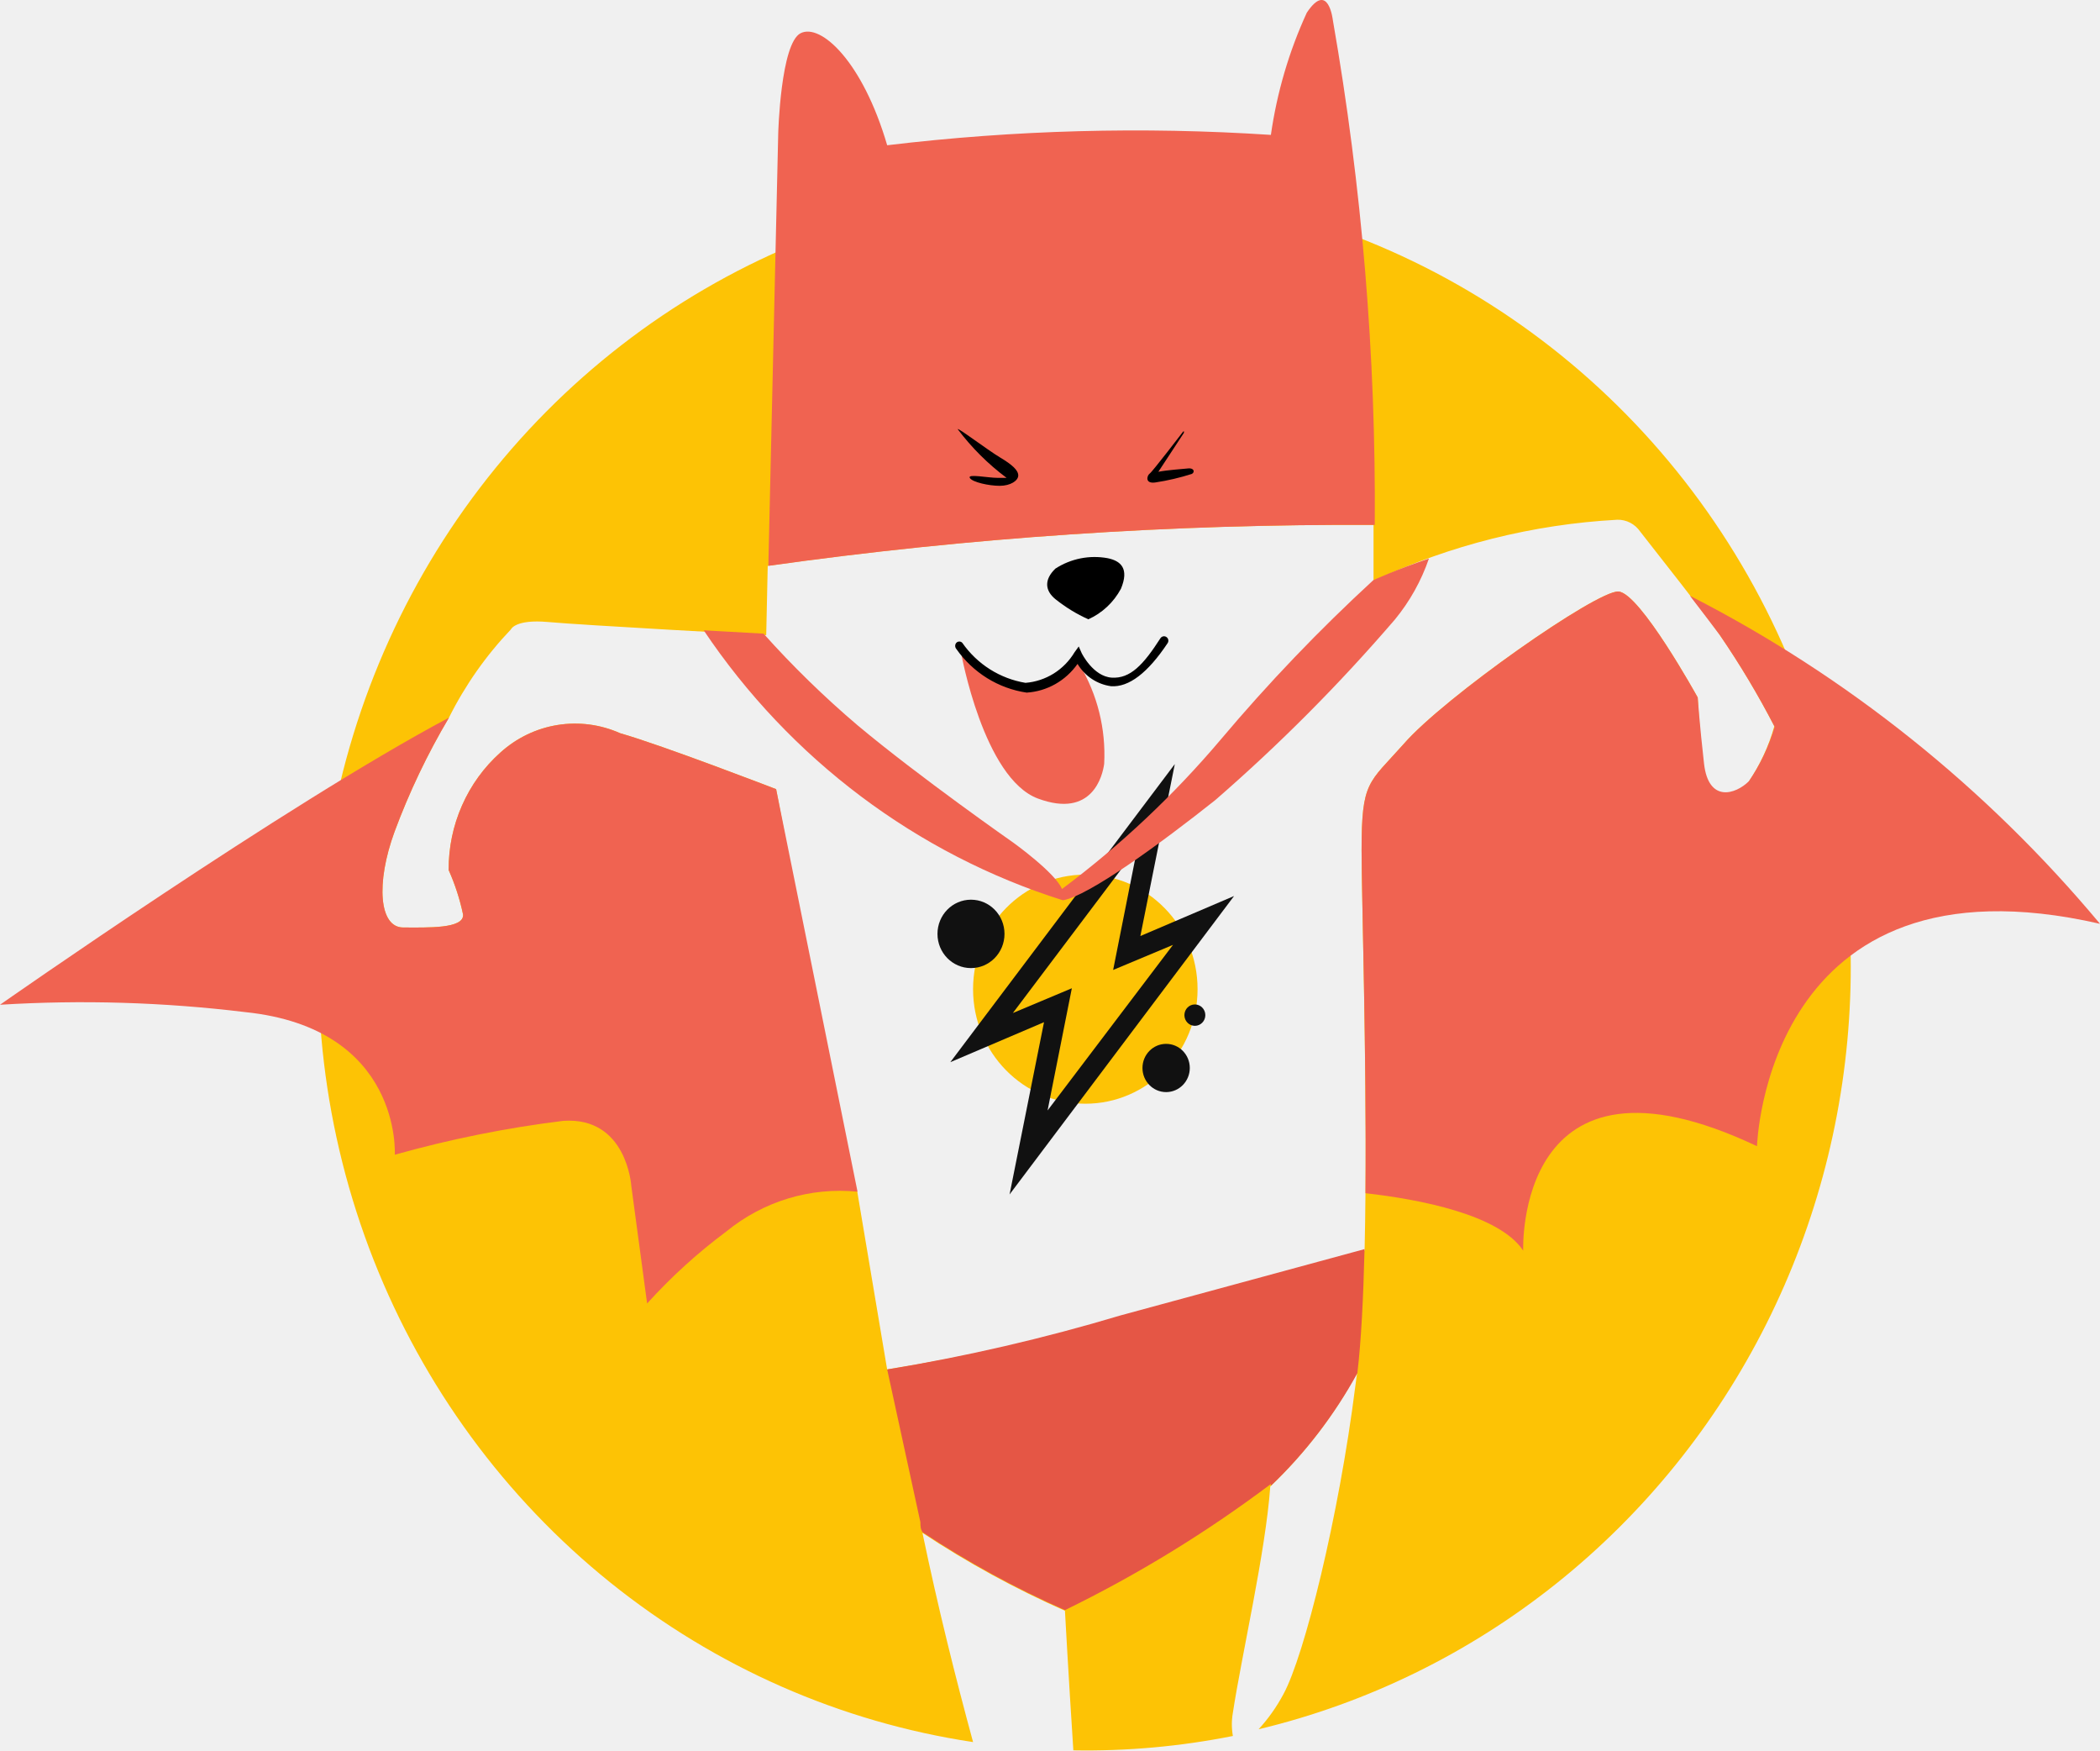
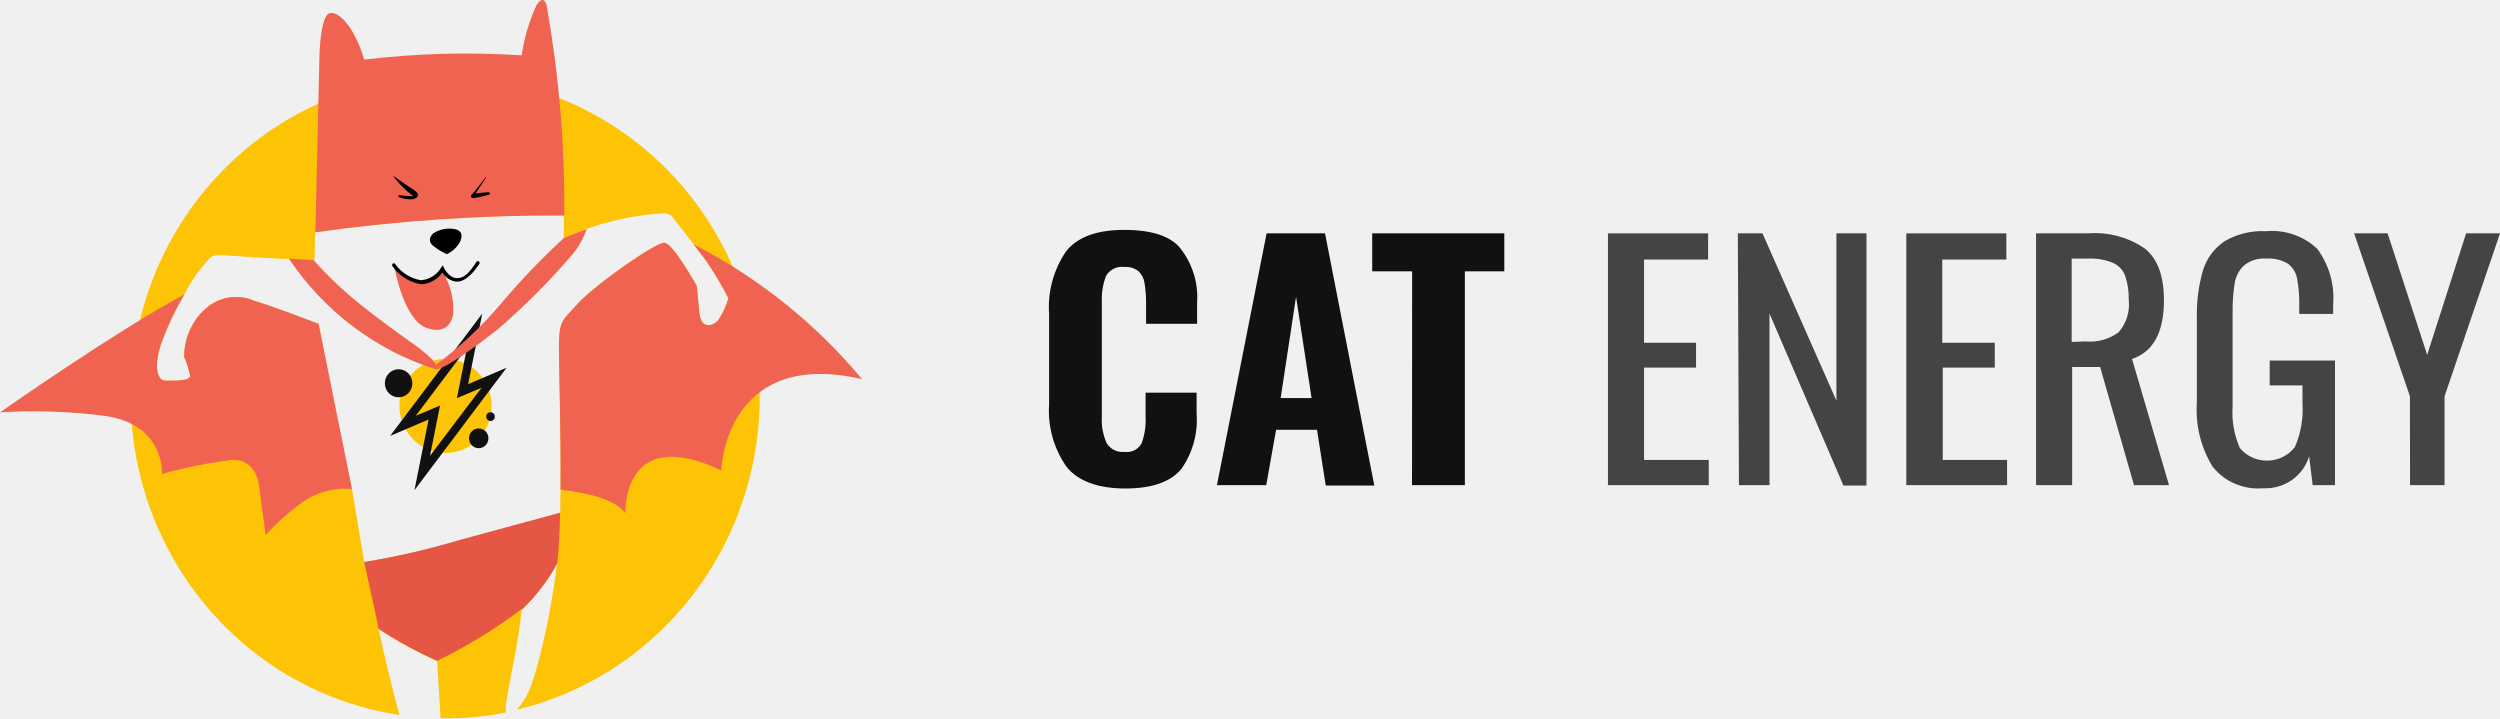
- <svg xmlns="http://www.w3.org/2000/svg" width="60" height="50" viewBox="0 0 60 50" fill="none">
-   <path d="M51.208 19.051C49.734 15.447 47.36 12.301 44.322 9.925C41.285 7.549 37.69 6.027 33.896 5.51C30.102 4.993 26.241 5.499 22.699 6.979C19.157 8.458 16.056 10.859 13.707 13.941C11.357 17.024 9.841 20.681 9.308 24.548C8.776 28.415 9.246 32.357 10.672 35.981C12.098 39.604 14.43 42.784 17.435 45.202C20.441 47.619 24.015 49.191 27.802 49.761C27.306 47.938 26.801 45.922 26.356 43.785C27.65 44.641 29.012 45.385 30.427 46.01C30.427 46.01 30.53 47.894 30.667 49.997C32.196 50.024 33.724 49.886 35.225 49.587C35.186 49.367 35.186 49.143 35.225 48.924C35.473 47.292 36.157 44.352 36.294 42.459C37.28 41.518 38.117 40.426 38.774 39.222L38.722 39.606C38.252 43.322 37.269 47.292 36.67 48.391C36.476 48.755 36.238 49.092 35.96 49.395C39.056 48.654 41.956 47.235 44.461 45.237C46.966 43.238 49.014 40.708 50.465 37.821C51.915 34.935 52.733 31.761 52.861 28.52C52.99 25.278 52.426 22.047 51.208 19.051ZM49.951 22.358C49.575 22.733 48.797 22.986 48.668 21.851C48.54 20.717 48.506 19.923 48.506 19.923C48.506 19.923 46.855 16.931 46.24 16.896C45.624 16.861 41.254 19.923 40.099 21.258C39.099 22.384 38.902 22.305 38.902 24.286C38.902 25.777 39.09 31.413 38.988 35.723L32.018 37.617C29.827 38.258 27.599 38.759 25.347 39.117L24.492 34.031H24.372L22.175 22.541C22.175 22.541 18.916 21.284 17.719 20.944C17.157 20.693 16.536 20.612 15.93 20.709C15.324 20.806 14.758 21.079 14.298 21.494C13.83 21.912 13.455 22.429 13.2 23.009C12.944 23.588 12.814 24.217 12.819 24.853C13 25.258 13.137 25.682 13.229 26.118C13.272 26.537 12.203 26.493 11.519 26.493C10.835 26.493 10.732 25.236 11.271 23.762C11.691 22.628 12.212 21.536 12.827 20.499C13.29 19.573 13.887 18.723 14.598 17.978C14.598 17.978 14.717 17.681 15.667 17.768C16.616 17.856 21.892 18.143 21.892 18.143L21.935 16.163C27.67 15.355 33.455 14.964 39.244 14.994C39.244 15.526 39.244 16.058 39.244 16.591C41.437 15.57 43.798 14.978 46.205 14.846C46.334 14.842 46.462 14.872 46.577 14.931C46.692 14.991 46.79 15.078 46.864 15.186C47.155 15.561 48.925 17.803 49.13 18.126C49.705 18.964 50.228 19.838 50.695 20.743C50.535 21.317 50.283 21.859 49.951 22.349V22.358Z" fill="#FDC305" />
-   <path d="M48.284 17.018C48.686 17.541 49.036 18.004 49.139 18.143C49.714 18.982 50.237 19.856 50.704 20.761C50.541 21.315 50.293 21.839 49.969 22.314C49.592 22.689 48.814 22.942 48.686 21.808C48.558 20.674 48.506 19.923 48.506 19.923C48.506 19.923 46.856 16.931 46.24 16.896C45.624 16.861 41.254 19.923 40.1 21.258C39.099 22.384 38.903 22.305 38.903 24.286C38.903 25.594 39.048 30.087 39.014 34.083C40.562 34.258 42.836 34.694 43.52 35.723C43.52 35.723 43.273 29.459 50.2 32.74C50.2 32.74 50.439 24.198 60 26.388C56.75 22.495 52.766 19.309 48.284 17.018Z" fill="#F06351" />
-   <path d="M39.279 14.994C39.314 10.159 38.913 5.332 38.081 0.572C38.081 0.572 37.953 -0.562 37.337 0.363C36.829 1.469 36.484 2.644 36.311 3.853C32.656 3.613 28.986 3.713 25.348 4.149C24.646 1.75 23.449 0.66 22.876 0.948C22.303 1.235 22.235 3.809 22.235 3.809L21.953 16.163C27.694 15.354 33.484 14.964 39.279 14.994Z" fill="#F06351" />
-   <path d="M38.782 39.222C38.893 38.288 38.953 37.05 38.987 35.68L32.018 37.573C29.828 38.229 27.601 38.745 25.348 39.117L26.297 43.48C26.297 43.575 26.297 43.671 26.357 43.767C27.651 44.623 29.012 45.368 30.427 45.992C32.496 44.983 34.466 43.777 36.311 42.389V42.441C37.292 41.505 38.126 40.419 38.782 39.222Z" fill="#E55645" />
-   <path d="M27.366 12.263C27.323 12.176 28.221 12.857 28.572 13.066C28.922 13.275 29.093 13.432 29.093 13.581C29.093 13.729 28.871 13.877 28.563 13.877C28.255 13.877 27.776 13.773 27.708 13.65C27.64 13.528 28.221 13.65 28.512 13.65H28.76C28.233 13.257 27.764 12.79 27.366 12.263Z" fill="black" />
-   <path d="M33.78 12.359C33.78 12.359 32.925 13.476 32.848 13.528C32.771 13.581 32.702 13.825 33.01 13.781C33.364 13.727 33.712 13.646 34.053 13.537C34.148 13.485 34.113 13.363 33.951 13.38C33.788 13.397 33.369 13.424 33.096 13.476L33.823 12.368C33.823 12.368 33.848 12.263 33.78 12.359Z" fill="black" />
-   <path d="M31.095 17.69C31.491 17.512 31.819 17.205 32.027 16.817C32.266 16.242 32.027 16.023 31.65 15.945C31.133 15.849 30.599 15.954 30.154 16.242C29.82 16.564 29.863 16.878 30.154 17.114C30.443 17.345 30.759 17.539 31.095 17.69Z" fill="black" />
-   <path d="M30.787 18.789C30.688 18.987 30.555 19.165 30.393 19.313C30.15 19.512 29.85 19.629 29.538 19.644C29.067 19.691 28.596 19.554 28.221 19.26C28.049 19.157 27.895 19.024 27.768 18.868C27.682 18.773 27.577 18.698 27.46 18.649C27.46 18.649 28.101 22.235 29.658 22.811C31.214 23.387 31.505 22.148 31.548 21.817C31.6 20.824 31.355 19.838 30.846 18.99C30.846 18.728 30.829 18.903 30.787 18.789Z" fill="#F06351" />
-   <path d="M29.333 19.784C28.933 19.725 28.548 19.584 28.203 19.37C27.858 19.155 27.558 18.872 27.323 18.536C27.302 18.512 27.291 18.481 27.291 18.449C27.291 18.417 27.302 18.386 27.323 18.362C27.334 18.35 27.348 18.341 27.362 18.334C27.377 18.328 27.393 18.325 27.409 18.325C27.425 18.325 27.441 18.328 27.455 18.334C27.47 18.341 27.483 18.35 27.494 18.362C27.706 18.665 27.974 18.922 28.284 19.118C28.594 19.314 28.939 19.445 29.299 19.505C29.583 19.483 29.859 19.392 30.103 19.241C30.347 19.089 30.552 18.88 30.701 18.632L30.821 18.466L30.906 18.658C30.906 18.658 31.231 19.321 31.762 19.356C32.292 19.391 32.668 18.99 33.155 18.231C33.173 18.203 33.202 18.184 33.234 18.177C33.266 18.171 33.299 18.177 33.326 18.196C33.354 18.214 33.373 18.243 33.379 18.276C33.385 18.309 33.379 18.343 33.361 18.37C32.791 19.225 32.252 19.635 31.744 19.601C31.548 19.574 31.36 19.503 31.195 19.393C31.029 19.283 30.89 19.136 30.787 18.964C30.619 19.202 30.402 19.399 30.151 19.541C29.899 19.683 29.62 19.766 29.333 19.784Z" fill="black" />
-   <path d="M31.009 31.527C32.78 31.527 34.216 30.062 34.216 28.255C34.216 26.448 32.78 24.983 31.009 24.983C29.238 24.983 27.802 26.448 27.802 28.255C27.802 30.062 29.238 31.527 31.009 31.527Z" fill="#FDC305" />
-   <path d="M35.259 25.594L32.582 26.737L33.566 21.825L27.152 30.34L29.829 29.198L28.845 34.118L35.259 25.594ZM28.939 28.936L32.497 24.216L31.804 27.706L33.514 26.99L29.931 31.719L30.624 28.229L28.939 28.936Z" fill="#111111" />
-   <path d="M27.742 27.653C28.271 27.653 28.7 27.216 28.7 26.676C28.7 26.136 28.271 25.699 27.742 25.699C27.213 25.699 26.785 26.136 26.785 26.676C26.785 27.216 27.213 27.653 27.742 27.653Z" fill="#111111" />
-   <path d="M33.318 31.195C33.691 31.195 33.994 30.887 33.994 30.506C33.994 30.125 33.691 29.817 33.318 29.817C32.945 29.817 32.642 30.125 32.642 30.506C32.642 30.887 32.945 31.195 33.318 31.195Z" fill="#111111" />
-   <path d="M34.139 29.302C34.304 29.302 34.438 29.165 34.438 28.997C34.438 28.828 34.304 28.691 34.139 28.691C33.974 28.691 33.84 28.828 33.84 28.997C33.84 29.165 33.974 29.302 34.139 29.302Z" fill="#111111" />
-   <path d="M39.236 16.573C37.692 17.993 36.238 19.511 34.883 21.119C33.533 22.715 32.01 24.149 30.342 25.394C30.154 24.931 28.948 24.067 28.948 24.067C28.948 24.067 26.263 22.192 24.501 20.717C23.549 19.908 22.652 19.034 21.816 18.1L20.105 18.004C22.574 21.683 26.192 24.401 30.368 25.716C31.103 25.594 33.173 24.085 34.721 22.855C36.552 21.266 38.267 19.543 39.852 17.699C40.278 17.182 40.608 16.591 40.827 15.954C39.852 16.285 39.236 16.573 39.236 16.573Z" fill="#F06351" />
-   <path d="M22.175 22.541C22.175 22.541 18.917 21.284 17.72 20.944C17.157 20.693 16.537 20.612 15.93 20.709C15.324 20.806 14.758 21.079 14.299 21.494C13.83 21.912 13.455 22.429 13.2 23.009C12.945 23.588 12.815 24.217 12.819 24.853C13 25.258 13.138 25.682 13.23 26.118C13.273 26.537 12.204 26.493 11.519 26.493C10.835 26.493 10.733 25.236 11.271 23.762C11.692 22.628 12.213 21.536 12.828 20.499C8.167 22.977 0 28.7 0 28.7C2.336 28.556 4.68 28.627 7.004 28.91C11.494 29.372 11.28 32.984 11.28 32.984C12.859 32.54 14.468 32.216 16.095 32.016C17.908 31.893 18.036 33.865 18.036 33.865L18.489 37.233C19.177 36.473 19.936 35.783 20.755 35.174C21.811 34.312 23.155 33.905 24.501 34.04L22.175 22.541Z" fill="#F06351" />
+ <svg xmlns="http://www.w3.org/2000/svg" width="174" height="50" viewBox="0 0 174 50" fill="none">
+   <g clip-path="url(#clip0_91458_612)">
+     <path d="M51.208 19.051C49.734 15.447 47.36 12.301 44.322 9.925C41.285 7.549 37.69 6.027 33.896 5.51C30.102 4.993 26.241 5.499 22.699 6.979C19.157 8.458 16.056 10.859 13.707 13.941C11.357 17.024 9.841 20.681 9.308 24.548C8.776 28.415 9.246 32.357 10.672 35.981C12.098 39.604 14.43 42.784 17.435 45.202C20.441 47.619 24.015 49.191 27.802 49.761C27.306 47.938 26.801 45.922 26.356 43.785C27.65 44.641 29.012 45.385 30.427 46.01C30.427 46.01 30.53 47.894 30.667 49.997C32.196 50.024 33.724 49.886 35.225 49.587C35.186 49.367 35.186 49.143 35.225 48.924C35.473 47.292 36.157 44.352 36.294 42.459C37.28 41.518 38.117 40.426 38.774 39.222L38.722 39.606C38.252 43.322 37.269 47.292 36.67 48.391C36.476 48.755 36.238 49.092 35.96 49.395C39.056 48.654 41.956 47.235 44.461 45.237C46.966 43.238 49.014 40.708 50.465 37.821C51.915 34.935 52.733 31.761 52.861 28.52C52.99 25.278 52.426 22.047 51.208 19.051ZM49.951 22.358C49.575 22.733 48.797 22.986 48.668 21.851C48.54 20.717 48.506 19.923 48.506 19.923C48.506 19.923 46.855 16.931 46.24 16.896C45.624 16.861 41.254 19.923 40.099 21.258C39.099 22.384 38.902 22.305 38.902 24.286C38.902 25.777 39.09 31.413 38.988 35.723L32.018 37.617C29.827 38.258 27.599 38.759 25.347 39.117L24.492 34.031H24.372L22.175 22.541C22.175 22.541 18.916 21.284 17.719 20.944C17.157 20.693 16.536 20.612 15.93 20.709C15.324 20.806 14.758 21.079 14.298 21.494C13.83 21.912 13.455 22.429 13.2 23.009C12.944 23.588 12.814 24.217 12.819 24.853C13 25.258 13.137 25.682 13.229 26.118C13.272 26.537 12.203 26.493 11.519 26.493C10.835 26.493 10.732 25.236 11.271 23.762C11.691 22.628 12.212 21.536 12.827 20.499C13.29 19.573 13.887 18.723 14.598 17.978C14.598 17.978 14.717 17.681 15.667 17.768C16.616 17.856 21.892 18.143 21.892 18.143L21.935 16.163C27.67 15.355 33.455 14.964 39.244 14.994C39.244 15.526 39.244 16.058 39.244 16.591C41.437 15.57 43.798 14.978 46.205 14.846C46.334 14.842 46.462 14.872 46.577 14.931C46.692 14.991 46.79 15.078 46.864 15.186C47.155 15.561 48.925 17.803 49.13 18.126C49.705 18.964 50.228 19.838 50.695 20.743C50.535 21.317 50.283 21.859 49.951 22.349V22.358Z" fill="#FDC305" />
+     <path d="M48.284 17.018C48.686 17.541 49.036 18.004 49.139 18.143C49.714 18.982 50.237 19.856 50.704 20.761C50.541 21.315 50.293 21.839 49.969 22.314C49.592 22.689 48.814 22.942 48.686 21.808C48.558 20.674 48.506 19.923 48.506 19.923C48.506 19.923 46.856 16.931 46.24 16.896C45.624 16.861 41.254 19.923 40.1 21.258C39.099 22.384 38.903 22.305 38.903 24.286C38.903 25.594 39.048 30.087 39.014 34.083C40.562 34.258 42.836 34.694 43.52 35.723C43.52 35.723 43.273 29.459 50.2 32.74C50.2 32.74 50.439 24.198 60 26.388C56.75 22.495 52.766 19.309 48.284 17.018Z" fill="#F06351" />
+     <path d="M39.279 14.994C39.314 10.159 38.913 5.332 38.081 0.572C38.081 0.572 37.953 -0.562 37.337 0.363C36.829 1.469 36.484 2.644 36.311 3.853C32.656 3.613 28.986 3.713 25.348 4.149C24.646 1.75 23.449 0.66 22.876 0.948C22.303 1.235 22.235 3.809 22.235 3.809L21.953 16.163C27.694 15.354 33.484 14.964 39.279 14.994Z" fill="#F06351" />
+     <path d="M38.782 39.222C38.893 38.288 38.953 37.05 38.987 35.68L32.018 37.573C29.828 38.229 27.601 38.745 25.348 39.117L26.297 43.48C26.297 43.575 26.297 43.671 26.357 43.767C27.651 44.623 29.012 45.368 30.427 45.992C32.496 44.983 34.466 43.777 36.311 42.389V42.441C37.292 41.505 38.126 40.419 38.782 39.222Z" fill="#E55645" />
+     <path d="M27.366 12.263C27.323 12.176 28.221 12.857 28.572 13.066C28.922 13.275 29.093 13.432 29.093 13.581C29.093 13.729 28.871 13.877 28.563 13.877C28.255 13.877 27.776 13.773 27.708 13.65C27.64 13.528 28.221 13.65 28.512 13.65H28.76C28.233 13.257 27.764 12.79 27.366 12.263Z" fill="black" />
+     <path d="M33.78 12.359C33.78 12.359 32.925 13.476 32.848 13.528C32.771 13.581 32.702 13.825 33.01 13.781C33.364 13.727 33.712 13.646 34.053 13.537C34.148 13.485 34.113 13.363 33.951 13.38C33.788 13.397 33.369 13.424 33.096 13.476L33.823 12.368C33.823 12.368 33.848 12.263 33.78 12.359Z" fill="black" />
+     <path d="M31.095 17.69C31.491 17.512 31.819 17.205 32.027 16.817C32.266 16.242 32.027 16.023 31.65 15.945C31.133 15.849 30.599 15.954 30.154 16.242C29.82 16.564 29.863 16.878 30.154 17.114C30.443 17.345 30.759 17.539 31.095 17.69Z" fill="black" />
+     <path d="M30.787 18.789C30.688 18.987 30.555 19.165 30.393 19.313C30.15 19.512 29.85 19.629 29.538 19.644C29.067 19.691 28.596 19.554 28.221 19.26C28.049 19.157 27.895 19.024 27.768 18.868C27.682 18.773 27.577 18.698 27.46 18.649C27.46 18.649 28.101 22.235 29.658 22.811C31.214 23.387 31.505 22.148 31.548 21.817C31.6 20.824 31.355 19.838 30.846 18.99C30.846 18.728 30.829 18.903 30.787 18.789Z" fill="#F06351" />
+     <path d="M29.333 19.784C28.933 19.725 28.548 19.584 28.203 19.37C27.858 19.155 27.558 18.872 27.323 18.536C27.302 18.512 27.291 18.481 27.291 18.449C27.291 18.417 27.302 18.386 27.323 18.362C27.334 18.35 27.348 18.341 27.362 18.334C27.377 18.328 27.393 18.325 27.409 18.325C27.425 18.325 27.441 18.328 27.455 18.334C27.47 18.341 27.483 18.35 27.494 18.362C27.706 18.665 27.974 18.922 28.284 19.118C28.594 19.314 28.939 19.445 29.299 19.505C29.583 19.483 29.859 19.392 30.103 19.241C30.347 19.089 30.552 18.88 30.701 18.632L30.821 18.466L30.906 18.658C30.906 18.658 31.231 19.321 31.762 19.356C32.292 19.391 32.668 18.99 33.155 18.231C33.173 18.203 33.202 18.184 33.234 18.177C33.266 18.171 33.299 18.177 33.326 18.196C33.354 18.214 33.373 18.243 33.379 18.276C33.385 18.309 33.379 18.343 33.361 18.37C32.791 19.225 32.252 19.635 31.744 19.601C31.548 19.574 31.36 19.503 31.195 19.393C31.029 19.283 30.89 19.136 30.787 18.964C30.619 19.202 30.402 19.399 30.151 19.541C29.899 19.683 29.62 19.766 29.333 19.784Z" fill="black" />
+     <path d="M31.009 31.527C32.78 31.527 34.216 30.062 34.216 28.255C34.216 26.448 32.78 24.983 31.009 24.983C29.238 24.983 27.802 26.448 27.802 28.255C27.802 30.062 29.238 31.527 31.009 31.527Z" fill="#FDC305" />
+     <path d="M35.259 25.594L32.582 26.737L33.566 21.825L27.152 30.34L29.829 29.198L28.845 34.118L35.259 25.594ZM28.939 28.936L32.497 24.216L31.804 27.706L33.514 26.99L29.931 31.719L30.624 28.229L28.939 28.936Z" fill="#111111" />
+     <path d="M27.742 27.653C28.271 27.653 28.7 27.216 28.7 26.676C28.7 26.136 28.271 25.699 27.742 25.699C27.213 25.699 26.785 26.136 26.785 26.676C26.785 27.216 27.213 27.653 27.742 27.653Z" fill="#111111" />
+     <path d="M33.318 31.195C33.691 31.195 33.994 30.887 33.994 30.506C33.994 30.125 33.691 29.817 33.318 29.817C32.945 29.817 32.642 30.125 32.642 30.506C32.642 30.887 32.945 31.195 33.318 31.195Z" fill="#111111" />
+     <path d="M34.139 29.302C34.304 29.302 34.438 29.165 34.438 28.997C34.438 28.828 34.304 28.691 34.139 28.691C33.974 28.691 33.84 28.828 33.84 28.997C33.84 29.165 33.974 29.302 34.139 29.302Z" fill="#111111" />
+     <path d="M39.236 16.573C37.692 17.993 36.238 19.511 34.883 21.119C33.533 22.715 32.01 24.149 30.342 25.394C30.154 24.931 28.948 24.067 28.948 24.067C28.948 24.067 26.263 22.192 24.501 20.717C23.549 19.908 22.652 19.034 21.816 18.1L20.105 18.004C22.574 21.683 26.192 24.401 30.368 25.716C31.103 25.594 33.173 24.085 34.721 22.855C36.552 21.266 38.267 19.543 39.852 17.699C40.278 17.182 40.608 16.591 40.827 15.954C39.852 16.285 39.236 16.573 39.236 16.573Z" fill="#F06351" />
+     <path d="M22.175 22.541C22.175 22.541 18.917 21.284 17.72 20.944C17.157 20.693 16.537 20.612 15.93 20.709C15.324 20.806 14.758 21.079 14.299 21.494C13.83 21.912 13.455 22.429 13.2 23.009C12.945 23.588 12.815 24.217 12.819 24.853C13 25.258 13.138 25.682 13.23 26.118C13.273 26.537 12.204 26.493 11.519 26.493C10.835 26.493 10.733 25.236 11.271 23.762C11.692 22.628 12.213 21.536 12.828 20.499C8.167 22.977 0 28.7 0 28.7C2.336 28.556 4.68 28.627 7.004 28.91C11.494 29.372 11.28 32.984 11.28 32.984C12.859 32.54 14.468 32.216 16.095 32.016C17.908 31.893 18.036 33.865 18.036 33.865L18.489 37.233C19.177 36.473 19.936 35.783 20.755 35.174C21.811 34.312 23.155 33.905 24.501 34.04L22.175 22.541Z" fill="#F06351" />
+     <path d="M74.218 32.471C73.335 31.195 72.912 29.669 73.018 28.134V21.866C72.906 20.32 73.322 18.78 74.201 17.488C74.996 16.49 76.354 15.995 78.275 16C80.196 16.006 81.497 16.443 82.177 17.312C83.007 18.389 83.412 19.721 83.318 21.064V22.535H79.767V20.939C79.763 20.519 79.725 20.1 79.656 19.685C79.613 19.385 79.472 19.107 79.253 18.891C79.118 18.779 78.961 18.693 78.792 18.64C78.622 18.587 78.444 18.567 78.266 18.582C78.012 18.545 77.752 18.585 77.522 18.698C77.291 18.81 77.102 18.988 76.98 19.209C76.754 19.796 76.655 20.422 76.688 21.047V29.003C76.649 29.633 76.764 30.263 77.023 30.841C77.147 31.05 77.33 31.219 77.551 31.327C77.772 31.436 78.021 31.479 78.266 31.451C78.508 31.485 78.754 31.443 78.97 31.332C79.185 31.221 79.359 31.046 79.467 30.833C79.675 30.245 79.765 29.624 79.733 29.003V27.331H83.284V28.777C83.388 30.14 83.016 31.498 82.229 32.63C81.474 33.549 80.17 34 78.318 34C76.465 34 75.016 33.499 74.218 32.471Z" fill="#111111" />
+     <path d="M88.156 16.242H92.221L95.651 33.791H92.272L91.663 29.914H88.816L88.13 33.766H84.699L88.156 16.242ZM91.286 27.707L90.205 20.655L89.133 27.707H91.286Z" fill="#111111" />
+     <path d="M98.285 18.883H95.506V16.242H104.7V18.883H101.955V33.766H98.276L98.285 18.883Z" fill="#111111" />
+     <path d="M111.913 16.242H118.886V18.064H114.426V23.855H118.045V25.585H114.426V32.011H118.929V33.766H111.913V16.242Z" fill="#444444" />
+     <path d="M120.953 16.242H122.669L127.814 27.883V16.242H129.907V33.791H128.303L123.157 21.825V33.766H121.03L120.953 16.242Z" fill="#444444" />
+     <path d="M132.678 16.242H139.642V18.064H135.182V23.855H138.836V25.585H135.216V32.011H139.693V33.766H132.678V16.242Z" fill="#444444" />
+     <path d="M141.709 16.242H145.328C146.754 16.131 148.175 16.519 149.333 17.337C150.191 18.064 150.611 19.251 150.611 20.897C150.611 23.125 149.871 24.488 148.39 24.983L150.963 33.766H148.527L146.169 25.543H144.222V33.766H141.709V16.242ZM145.14 23.763C145.966 23.841 146.792 23.615 147.455 23.128C147.725 22.817 147.926 22.456 148.047 22.067C148.168 21.677 148.206 21.268 148.158 20.863C148.176 20.297 148.091 19.731 147.91 19.192C147.836 18.994 147.722 18.811 147.575 18.656C147.427 18.501 147.25 18.377 147.052 18.29C146.495 18.067 145.895 17.967 145.294 17.997H144.188V23.797L145.14 23.763Z" fill="#444444" />
+     <path d="M153.991 32.471C153.171 31.122 152.791 29.563 152.902 28V22.15C152.872 21.022 153.017 19.895 153.33 18.808C153.578 17.991 154.105 17.28 154.823 16.794C155.69 16.285 156.693 16.04 157.704 16.092C158.358 16.031 159.018 16.111 159.637 16.324C160.256 16.538 160.82 16.881 161.289 17.329C162.112 18.452 162.501 19.822 162.387 21.198V21.85H160.029V21.306C160.045 20.657 159.993 20.007 159.874 19.368C159.796 18.958 159.564 18.591 159.222 18.34C158.777 18.084 158.263 17.965 157.747 17.997C157.187 17.951 156.63 18.118 156.195 18.465C155.839 18.794 155.607 19.229 155.535 19.702C155.426 20.39 155.377 21.086 155.389 21.783V28.293C155.321 29.282 155.494 30.273 155.895 31.184C156.128 31.464 156.423 31.689 156.758 31.841C157.094 31.993 157.461 32.068 157.831 32.061C158.2 32.053 158.564 31.964 158.893 31.799C159.222 31.634 159.507 31.398 159.728 31.109C160.142 30.145 160.321 29.101 160.252 28.058V26.822H157.97V25.092H162.516V33.766H160.963L160.715 31.752C160.518 32.421 160.095 33.006 159.514 33.411C158.933 33.816 158.229 34.018 157.516 33.983C156.845 34.041 156.17 33.932 155.554 33.668C154.938 33.404 154.4 32.992 153.991 32.471Z" fill="#444444" />
+     <path d="M167.731 27.582L163.846 16.242H166.178L168.931 24.699L171.642 16.242H174L170.141 27.582V33.766H167.739L167.731 27.582Z" fill="#444444" />
+   </g>
+   <defs>
+     <clipPath id="clip0_91458_612">
+       <rect width="174" height="50" fill="white" />
+     </clipPath>
+   </defs>
</svg>
